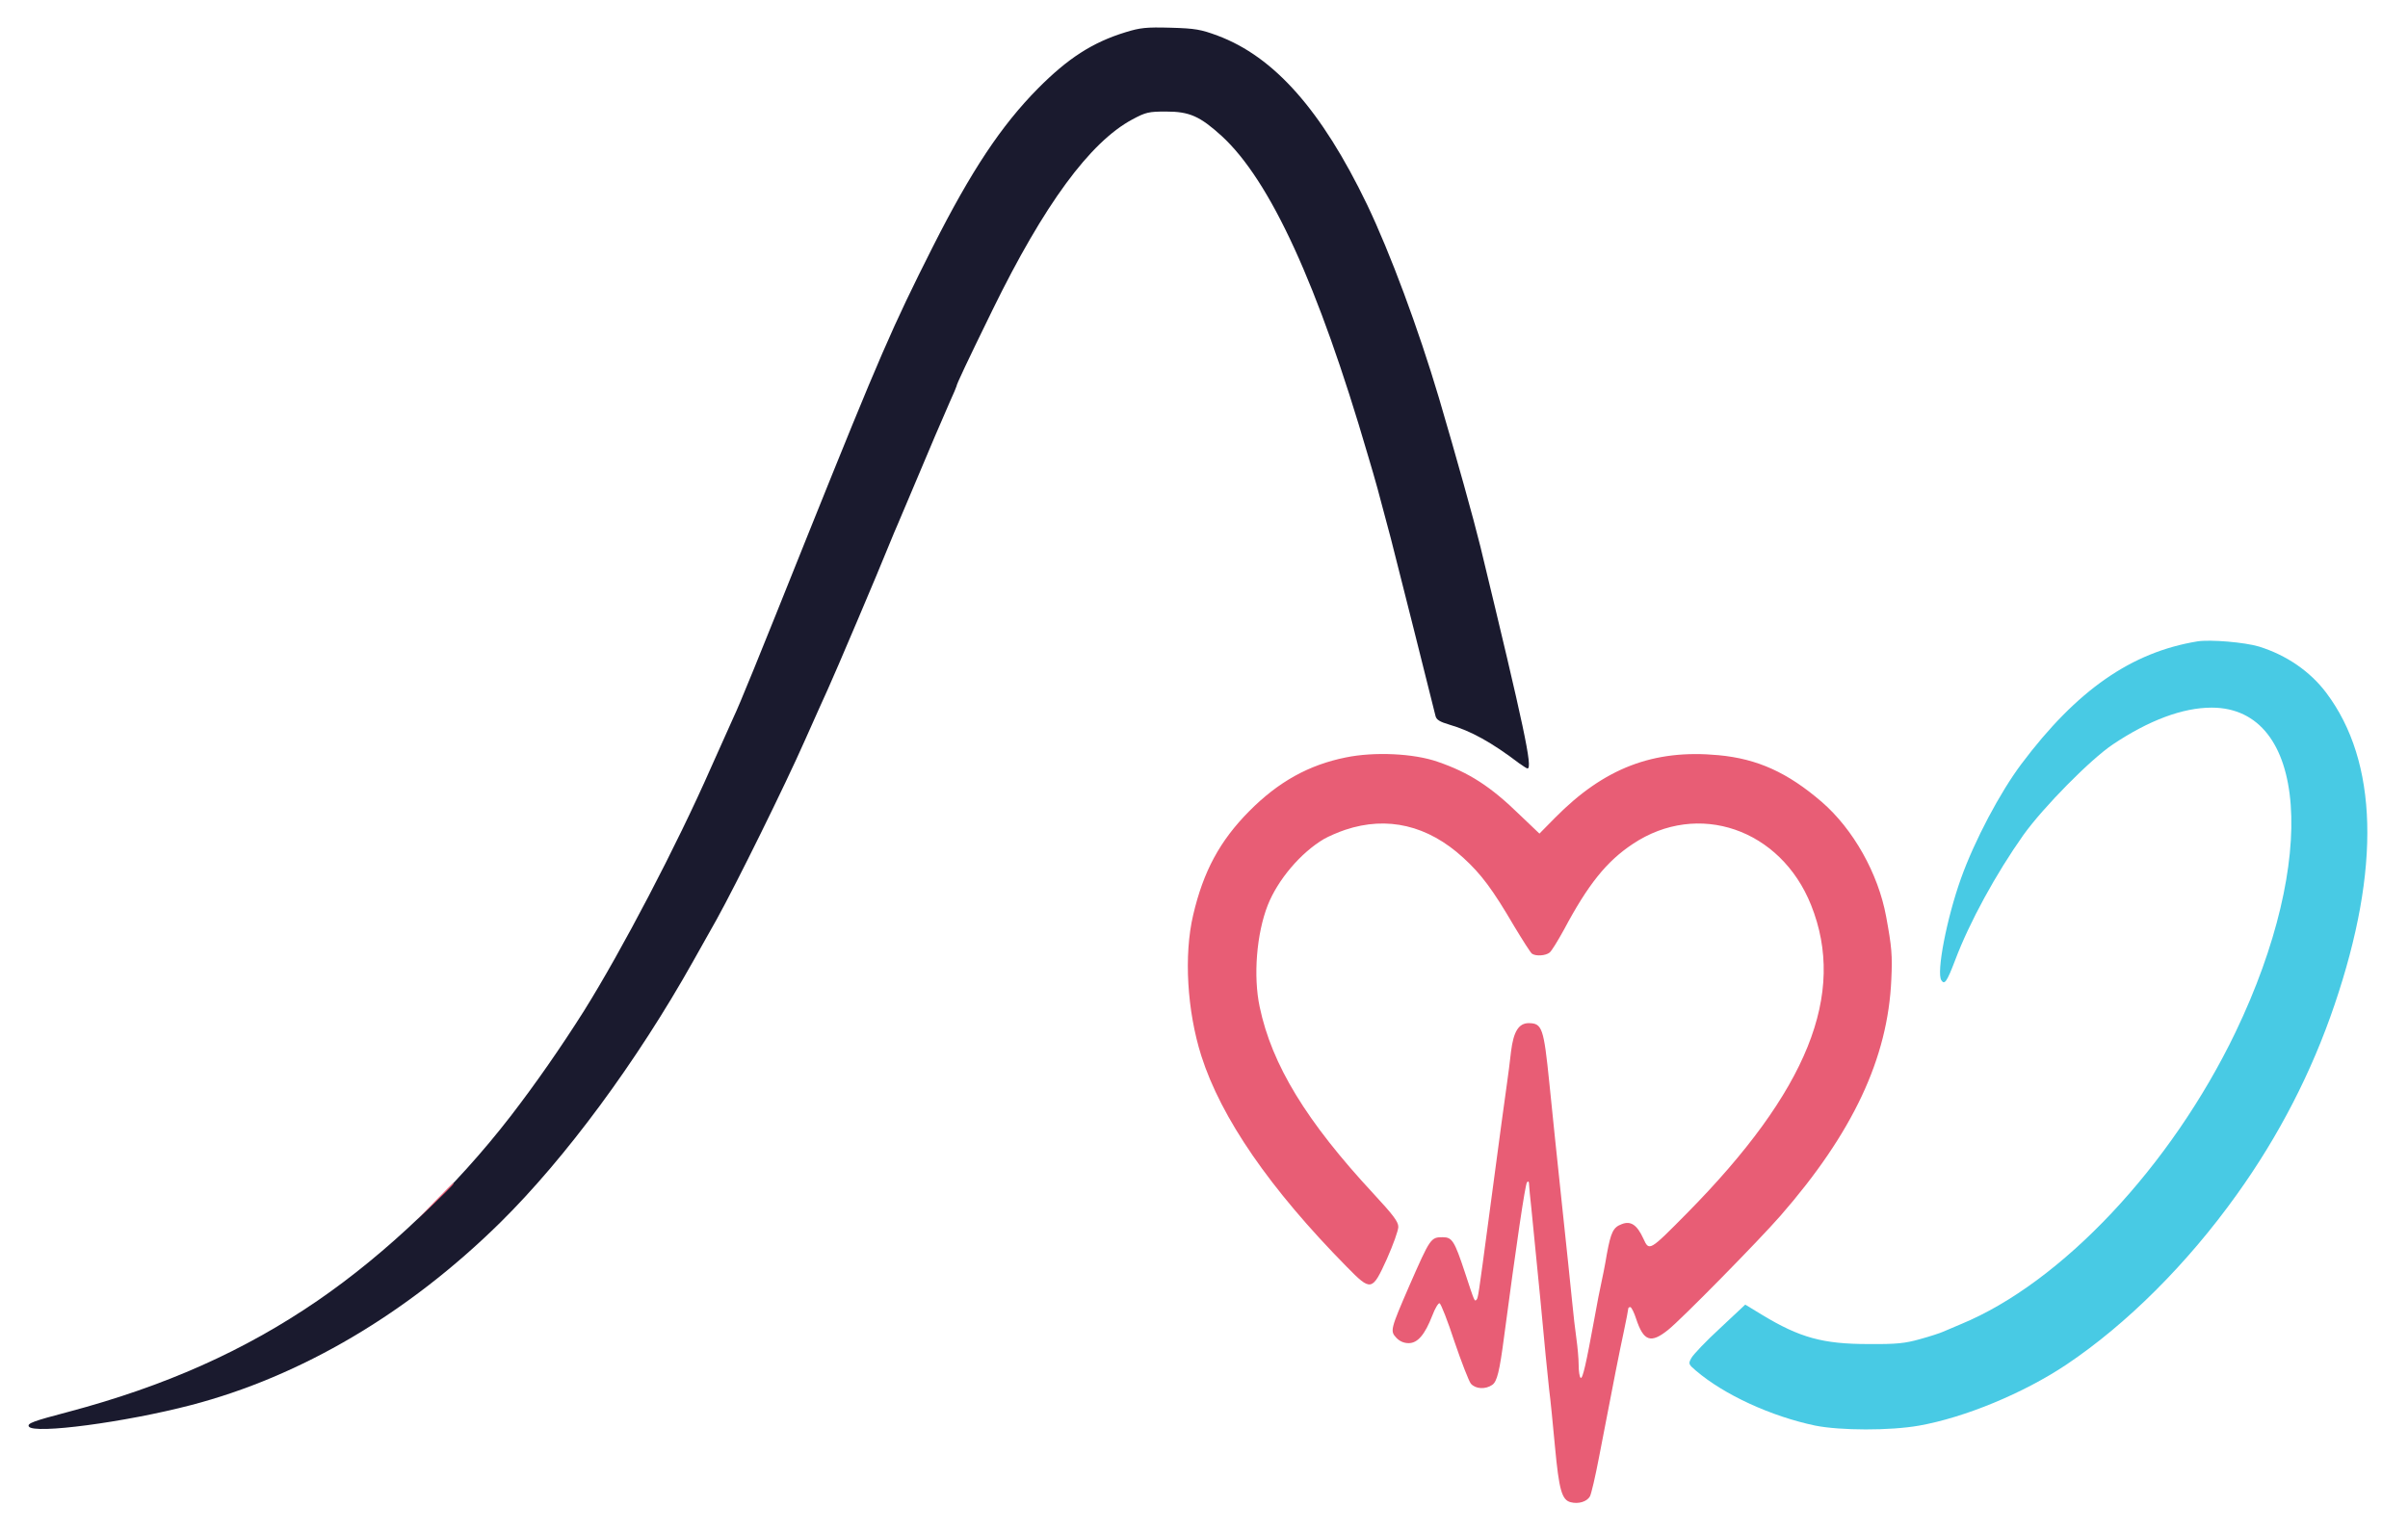
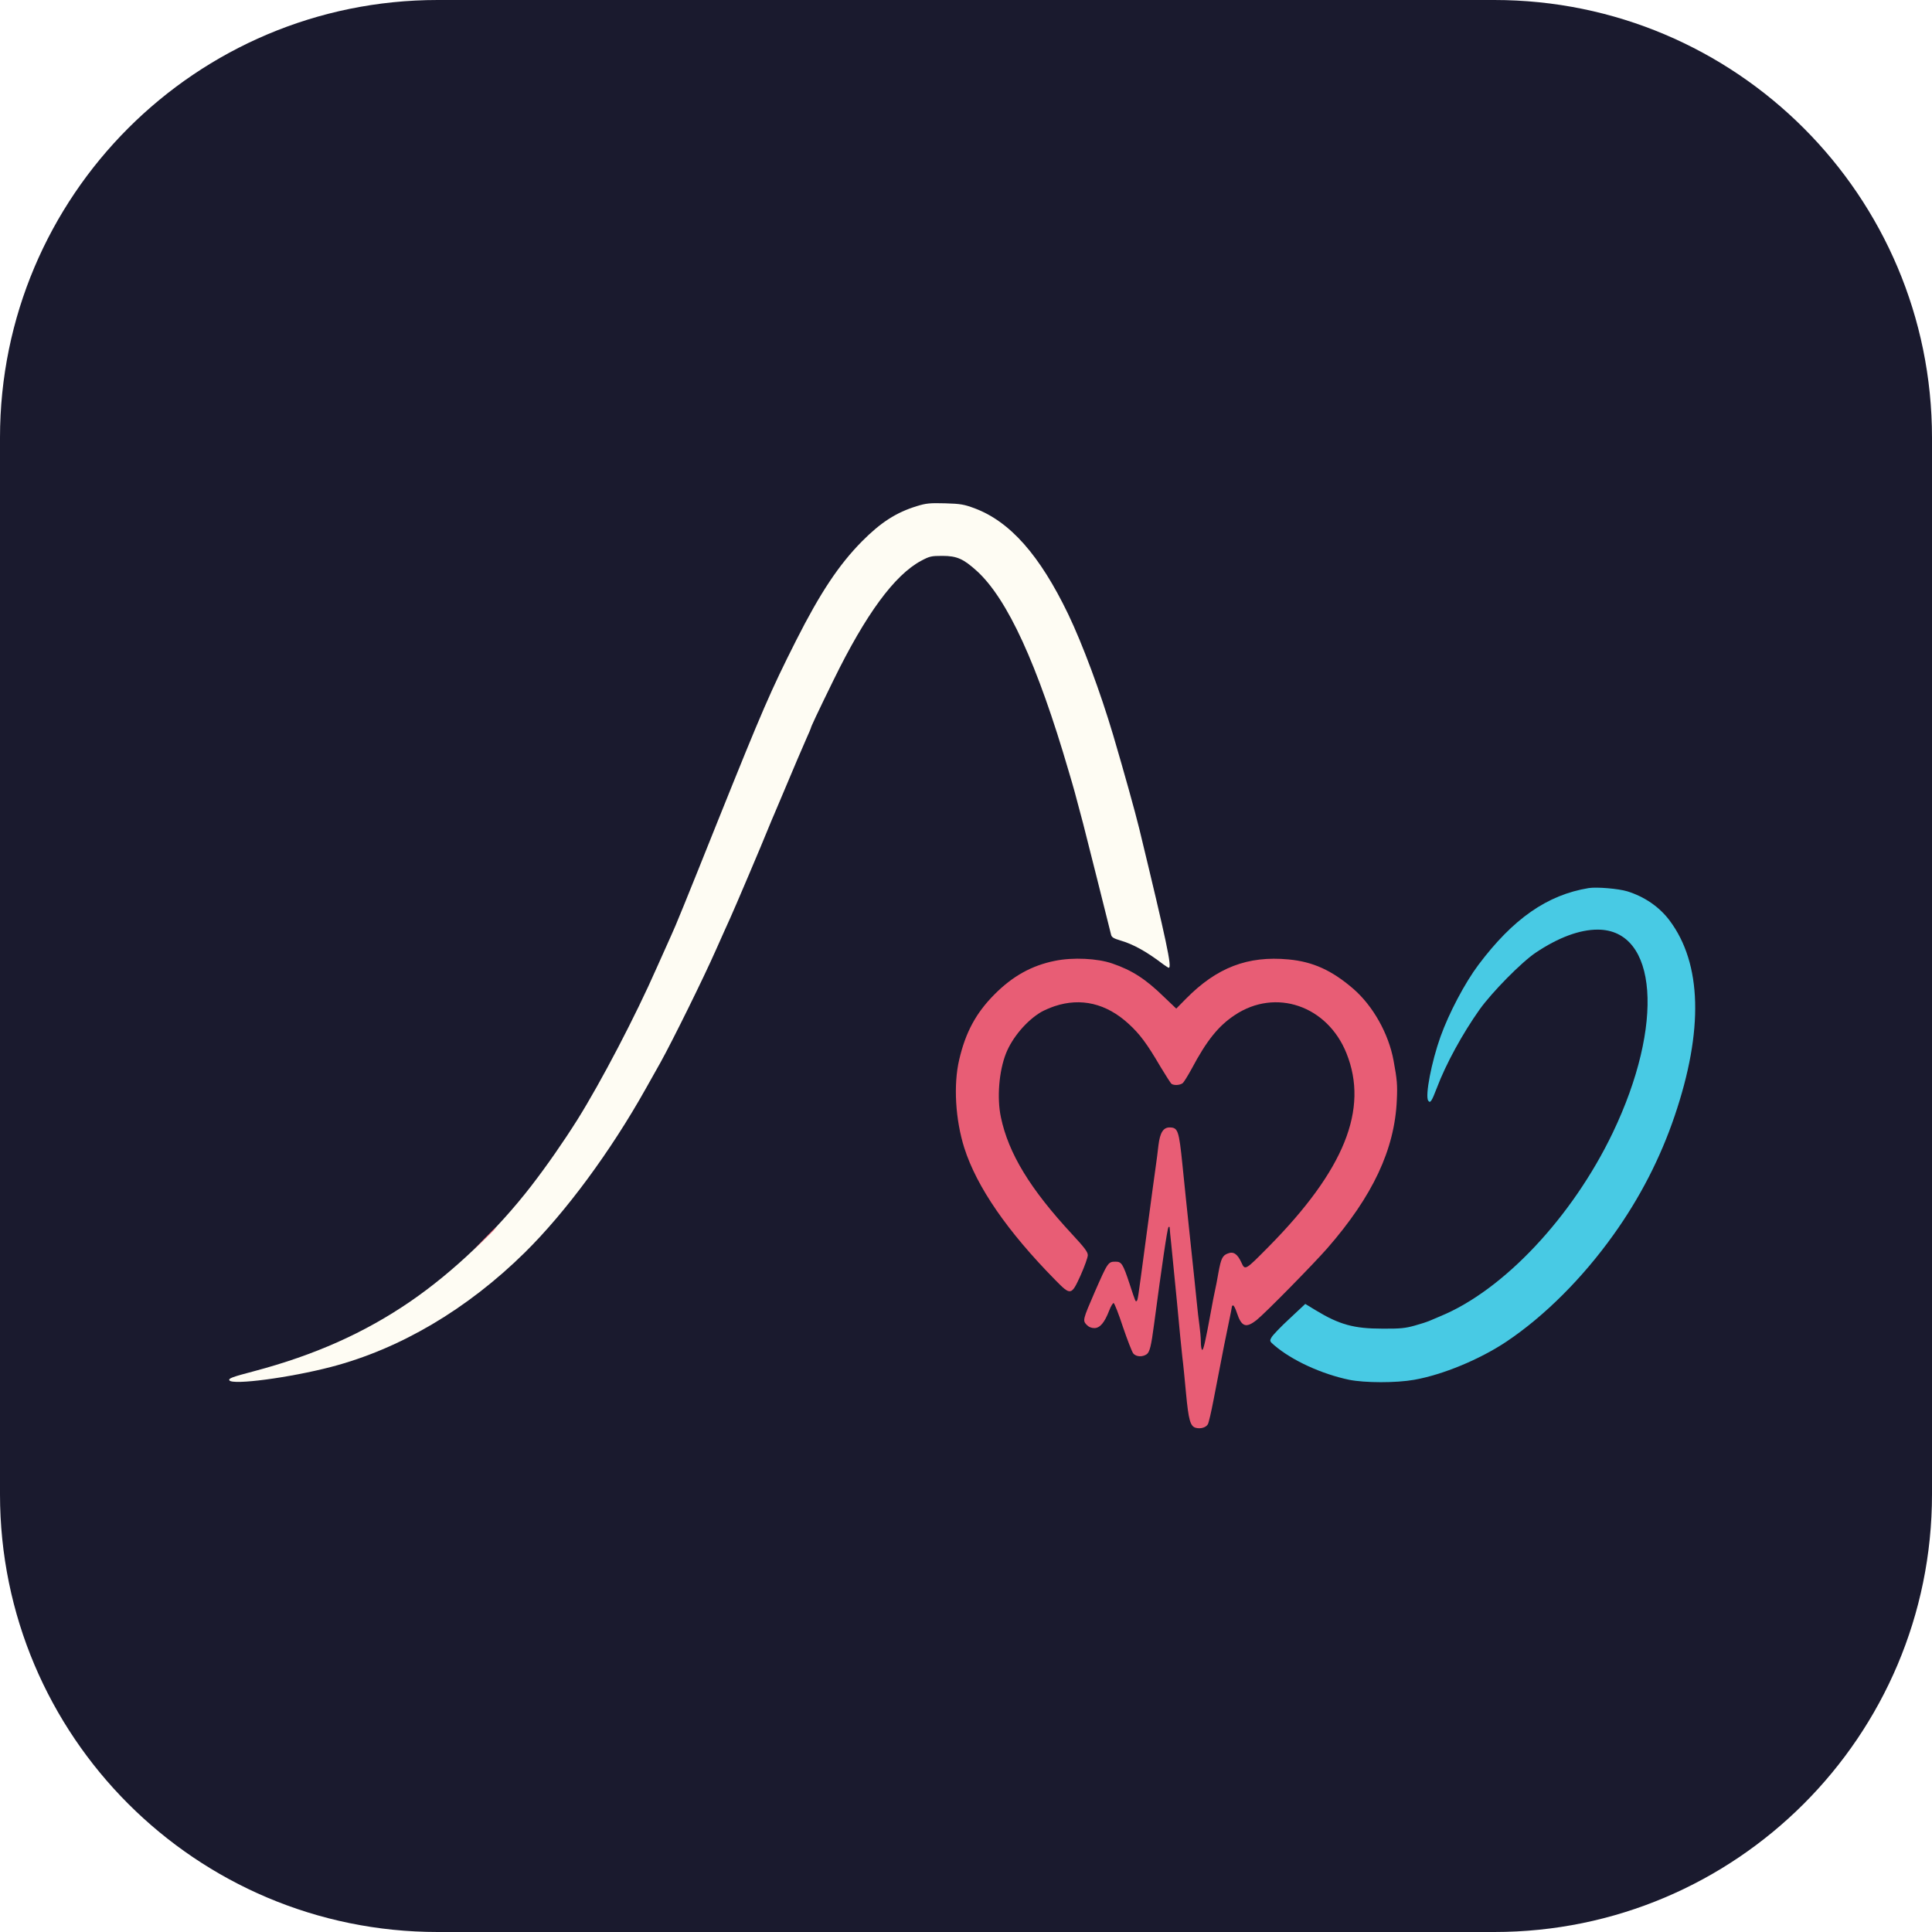
- <svg xmlns="http://www.w3.org/2000/svg" viewBox="49.7 199.0 1068.2 679.5">
-   <g transform="translate(0,1060) scale(0.1,-0.1)">
-     <path d="M5490 8467 c-147 -45 -256 -116 -388 -249 -164 -166 -296 -365 -467 -703 -180 -357 -235 -484 -551 -1270 -231 -577 -305 -759 -334 -820 -10 -22 -55 -122 -99 -221 -152 -346 -396 -812 -563 -1079 -101 -160 -215 -324 -326 -468 -244 -316 -551 -609 -857 -819 -324 -222 -676 -379 -1105 -493 -156 -41 -183 -51 -175 -65 22 -35 428 19 719 95 488 127 964 408 1372 810 289 285 606 714 856 1160 25 44 71 127 104 185 86 155 303 594 393 798 44 98 88 198 100 223 30 65 228 531 267 629 19 47 39 94 44 105 5 11 30 70 55 130 86 205 148 350 176 413 16 35 29 66 29 68 0 8 46 106 160 339 229 468 432 744 620 845 60 32 72 35 150 35 104 0 150 -21 246 -108 216 -198 428 -660 649 -1417 38 -128 41 -139 102 -370 28 -109 176 -697 198 -787 4 -17 19 -26 63 -39 93 -27 186 -78 308 -171 17 -12 34 -23 37 -23 24 0 -14 179 -209 985 -31 126 -104 388 -184 660 -91 306 -216 643 -319 858 -201 417 -411 655 -663 749 -73 27 -98 32 -208 35 -109 3 -135 0 -200 -20z" fill="#1A1A2E" stroke="none" />
-     <path d="M6467 5249 c-164 -33 -299 -108 -428 -238 -131 -132 -204 -268 -249 -461 -42 -178 -27 -426 36 -625 88 -276 304 -590 646 -937 107 -109 112 -108 177 35 28 63 51 127 51 143 0 23 -23 53 -110 147 -298 321 -451 572 -505 829 -29 136 -14 325 36 452 45 113 146 232 249 293 19 11 62 30 95 41 186 62 366 20 523 -124 80 -73 130 -140 226 -304 38 -63 73 -118 79 -122 18 -12 60 -9 78 5 9 7 37 53 64 102 107 201 189 303 305 380 289 193 656 67 791 -271 158 -395 -15 -825 -551 -1368 -167 -169 -167 -169 -193 -112 -28 61 -56 80 -96 64 -38 -14 -48 -36 -66 -133 -8 -49 -20 -108 -25 -130 -5 -22 -19 -92 -30 -155 -36 -197 -52 -270 -61 -264 -5 3 -9 29 -9 57 0 29 -5 81 -10 117 -5 36 -14 110 -19 165 -5 55 -26 249 -45 430 -19 182 -45 424 -56 539 -25 246 -32 265 -91 266 -45 0 -68 -37 -79 -126 -5 -43 -13 -110 -19 -149 -10 -70 -24 -173 -81 -600 -45 -338 -46 -344 -53 -352 -9 -9 -8 -12 -51 119 -47 142 -57 158 -99 158 -53 0 -55 -3 -148 -215 -84 -194 -86 -201 -58 -231 15 -16 34 -24 55 -24 40 0 72 38 105 123 12 32 27 56 32 54 6 -2 36 -78 66 -170 31 -91 64 -176 73 -187 21 -24 65 -26 95 -5 21 15 32 59 52 212 54 407 94 680 102 687 6 6 9 3 9 -10 0 -10 5 -57 10 -104 5 -47 23 -229 40 -405 16 -176 34 -356 39 -400 6 -44 17 -159 26 -255 18 -191 30 -236 70 -246 35 -9 72 3 85 26 6 11 24 88 40 172 70 365 91 469 110 558 11 52 20 98 20 103 0 4 4 7 9 7 5 0 17 -24 26 -52 33 -100 65 -111 142 -49 59 47 402 396 498 506 321 368 477 699 492 1049 5 106 2 144 -23 279 -35 191 -146 388 -286 509 -151 130 -285 191 -458 207 -288 27 -507 -57 -725 -278 l-69 -70 -86 82 c-130 127 -226 189 -366 237 -106 37 -281 45 -407 19z" fill="#E85D75" stroke="none" />
-     <path d="M2425 3278 l-80 -83 83 80 c76 74 87 85 79 85 -1 0 -38 -37 -82 -82z" fill="#E85D75" stroke="none" />
-     <path d="M10245 5764 c-293 -48 -535 -216 -781 -544 -94 -125 -208 -340 -268 -508 -63 -176 -110 -418 -87 -452 14 -21 24 -8 61 89 64 170 182 385 303 556 89 124 297 335 397 402 160 107 310 163 438 163 425 0 475 -671 106 -1440 -286 -595 -772 -1112 -1219 -1296 -33 -14 -69 -29 -80 -34 -11 -5 -56 -20 -100 -32 -67 -19 -104 -23 -230 -22 -201 0 -304 28 -472 130 l-74 45 -112 -105 c-62 -57 -119 -117 -127 -132 -14 -25 -13 -28 20 -56 125 -107 334 -203 530 -244 111 -22 330 -23 460 0 203 36 464 144 654 271 267 179 536 447 756 755 187 261 332 543 433 841 206 606 193 1079 -36 1384 -72 96 -177 168 -299 206 -63 19 -216 32 -273 23z" fill="#48CAE4" stroke="none" />
-   </g>
+ <svg xmlns="http://www.w3.org/2000/svg" viewBox="0 0 1024 1024">
+   <rect width="1024" height="1024" rx="232" fill="#1A1A2E" />
+   <svg x="112" y="257" width="800" height="510" viewBox="49.7 199.0 1068.2 679.5">
+     <g transform="translate(0,1060) scale(0.1,-0.1)">
+       <path d="M5490 8467 c-147 -45 -256 -116 -388 -249 -164 -166 -296 -365 -467 -703 -180 -357 -235 -484 -551 -1270 -231 -577 -305 -759 -334 -820 -10 -22 -55 -122 -99 -221 -152 -346 -396 -812 -563 -1079 -101 -160 -215 -324 -326 -468 -244 -316 -551 -609 -857 -819 -324 -222 -676 -379 -1105 -493 -156 -41 -183 -51 -175 -65 22 -35 428 19 719 95 488 127 964 408 1372 810 289 285 606 714 856 1160 25 44 71 127 104 185 86 155 303 594 393 798 44 98 88 198 100 223 30 65 228 531 267 629 19 47 39 94 44 105 5 11 30 70 55 130 86 205 148 350 176 413 16 35 29 66 29 68 0 8 46 106 160 339 229 468 432 744 620 845 60 32 72 35 150 35 104 0 150 -21 246 -108 216 -198 428 -660 649 -1417 38 -128 41 -139 102 -370 28 -109 176 -697 198 -787 4 -17 19 -26 63 -39 93 -27 186 -78 308 -171 17 -12 34 -23 37 -23 24 0 -14 179 -209 985 -31 126 -104 388 -184 660 -91 306 -216 643 -319 858 -201 417 -411 655 -663 749 -73 27 -98 32 -208 35 -109 3 -135 0 -200 -20z" fill="#FEFCF3" stroke="none" />
+       <path d="M6467 5249 c-164 -33 -299 -108 -428 -238 -131 -132 -204 -268 -249 -461 -42 -178 -27 -426 36 -625 88 -276 304 -590 646 -937 107 -109 112 -108 177 35 28 63 51 127 51 143 0 23 -23 53 -110 147 -298 321 -451 572 -505 829 -29 136 -14 325 36 452 45 113 146 232 249 293 19 11 62 30 95 41 186 62 366 20 523 -124 80 -73 130 -140 226 -304 38 -63 73 -118 79 -122 18 -12 60 -9 78 5 9 7 37 53 64 102 107 201 189 303 305 380 289 193 656 67 791 -271 158 -395 -15 -825 -551 -1368 -167 -169 -167 -169 -193 -112 -28 61 -56 80 -96 64 -38 -14 -48 -36 -66 -133 -8 -49 -20 -108 -25 -130 -5 -22 -19 -92 -30 -155 -36 -197 -52 -270 -61 -264 -5 3 -9 29 -9 57 0 29 -5 81 -10 117 -5 36 -14 110 -19 165 -5 55 -26 249 -45 430 -19 182 -45 424 -56 539 -25 246 -32 265 -91 266 -45 0 -68 -37 -79 -126 -5 -43 -13 -110 -19 -149 -10 -70 -24 -173 -81 -600 -45 -338 -46 -344 -53 -352 -9 -9 -8 -12 -51 119 -47 142 -57 158 -99 158 -53 0 -55 -3 -148 -215 -84 -194 -86 -201 -58 -231 15 -16 34 -24 55 -24 40 0 72 38 105 123 12 32 27 56 32 54 6 -2 36 -78 66 -170 31 -91 64 -176 73 -187 21 -24 65 -26 95 -5 21 15 32 59 52 212 54 407 94 680 102 687 6 6 9 3 9 -10 0 -10 5 -57 10 -104 5 -47 23 -229 40 -405 16 -176 34 -356 39 -400 6 -44 17 -159 26 -255 18 -191 30 -236 70 -246 35 -9 72 3 85 26 6 11 24 88 40 172 70 365 91 469 110 558 11 52 20 98 20 103 0 4 4 7 9 7 5 0 17 -24 26 -52 33 -100 65 -111 142 -49 59 47 402 396 498 506 321 368 477 699 492 1049 5 106 2 144 -23 279 -35 191 -146 388 -286 509 -151 130 -285 191 -458 207 -288 27 -507 -57 -725 -278 l-69 -70 -86 82 c-130 127 -226 189 -366 237 -106 37 -281 45 -407 19z" fill="#E85D75" stroke="none" />
+       <path d="M2425 3278 l-80 -83 83 80 c76 74 87 85 79 85 -1 0 -38 -37 -82 -82z" fill="#E85D75" stroke="none" />
+       <path d="M10245 5764 c-293 -48 -535 -216 -781 -544 -94 -125 -208 -340 -268 -508 -63 -176 -110 -418 -87 -452 14 -21 24 -8 61 89 64 170 182 385 303 556 89 124 297 335 397 402 160 107 310 163 438 163 425 0 475 -671 106 -1440 -286 -595 -772 -1112 -1219 -1296 -33 -14 -69 -29 -80 -34 -11 -5 -56 -20 -100 -32 -67 -19 -104 -23 -230 -22 -201 0 -304 28 -472 130 l-74 45 -112 -105 c-62 -57 -119 -117 -127 -132 -14 -25 -13 -28 20 -56 125 -107 334 -203 530 -244 111 -22 330 -23 460 0 203 36 464 144 654 271 267 179 536 447 756 755 187 261 332 543 433 841 206 606 193 1079 -36 1384 -72 96 -177 168 -299 206 -63 19 -216 32 -273 23z" fill="#48CAE4" stroke="none" />
+     </g>
+   </svg>
</svg>
